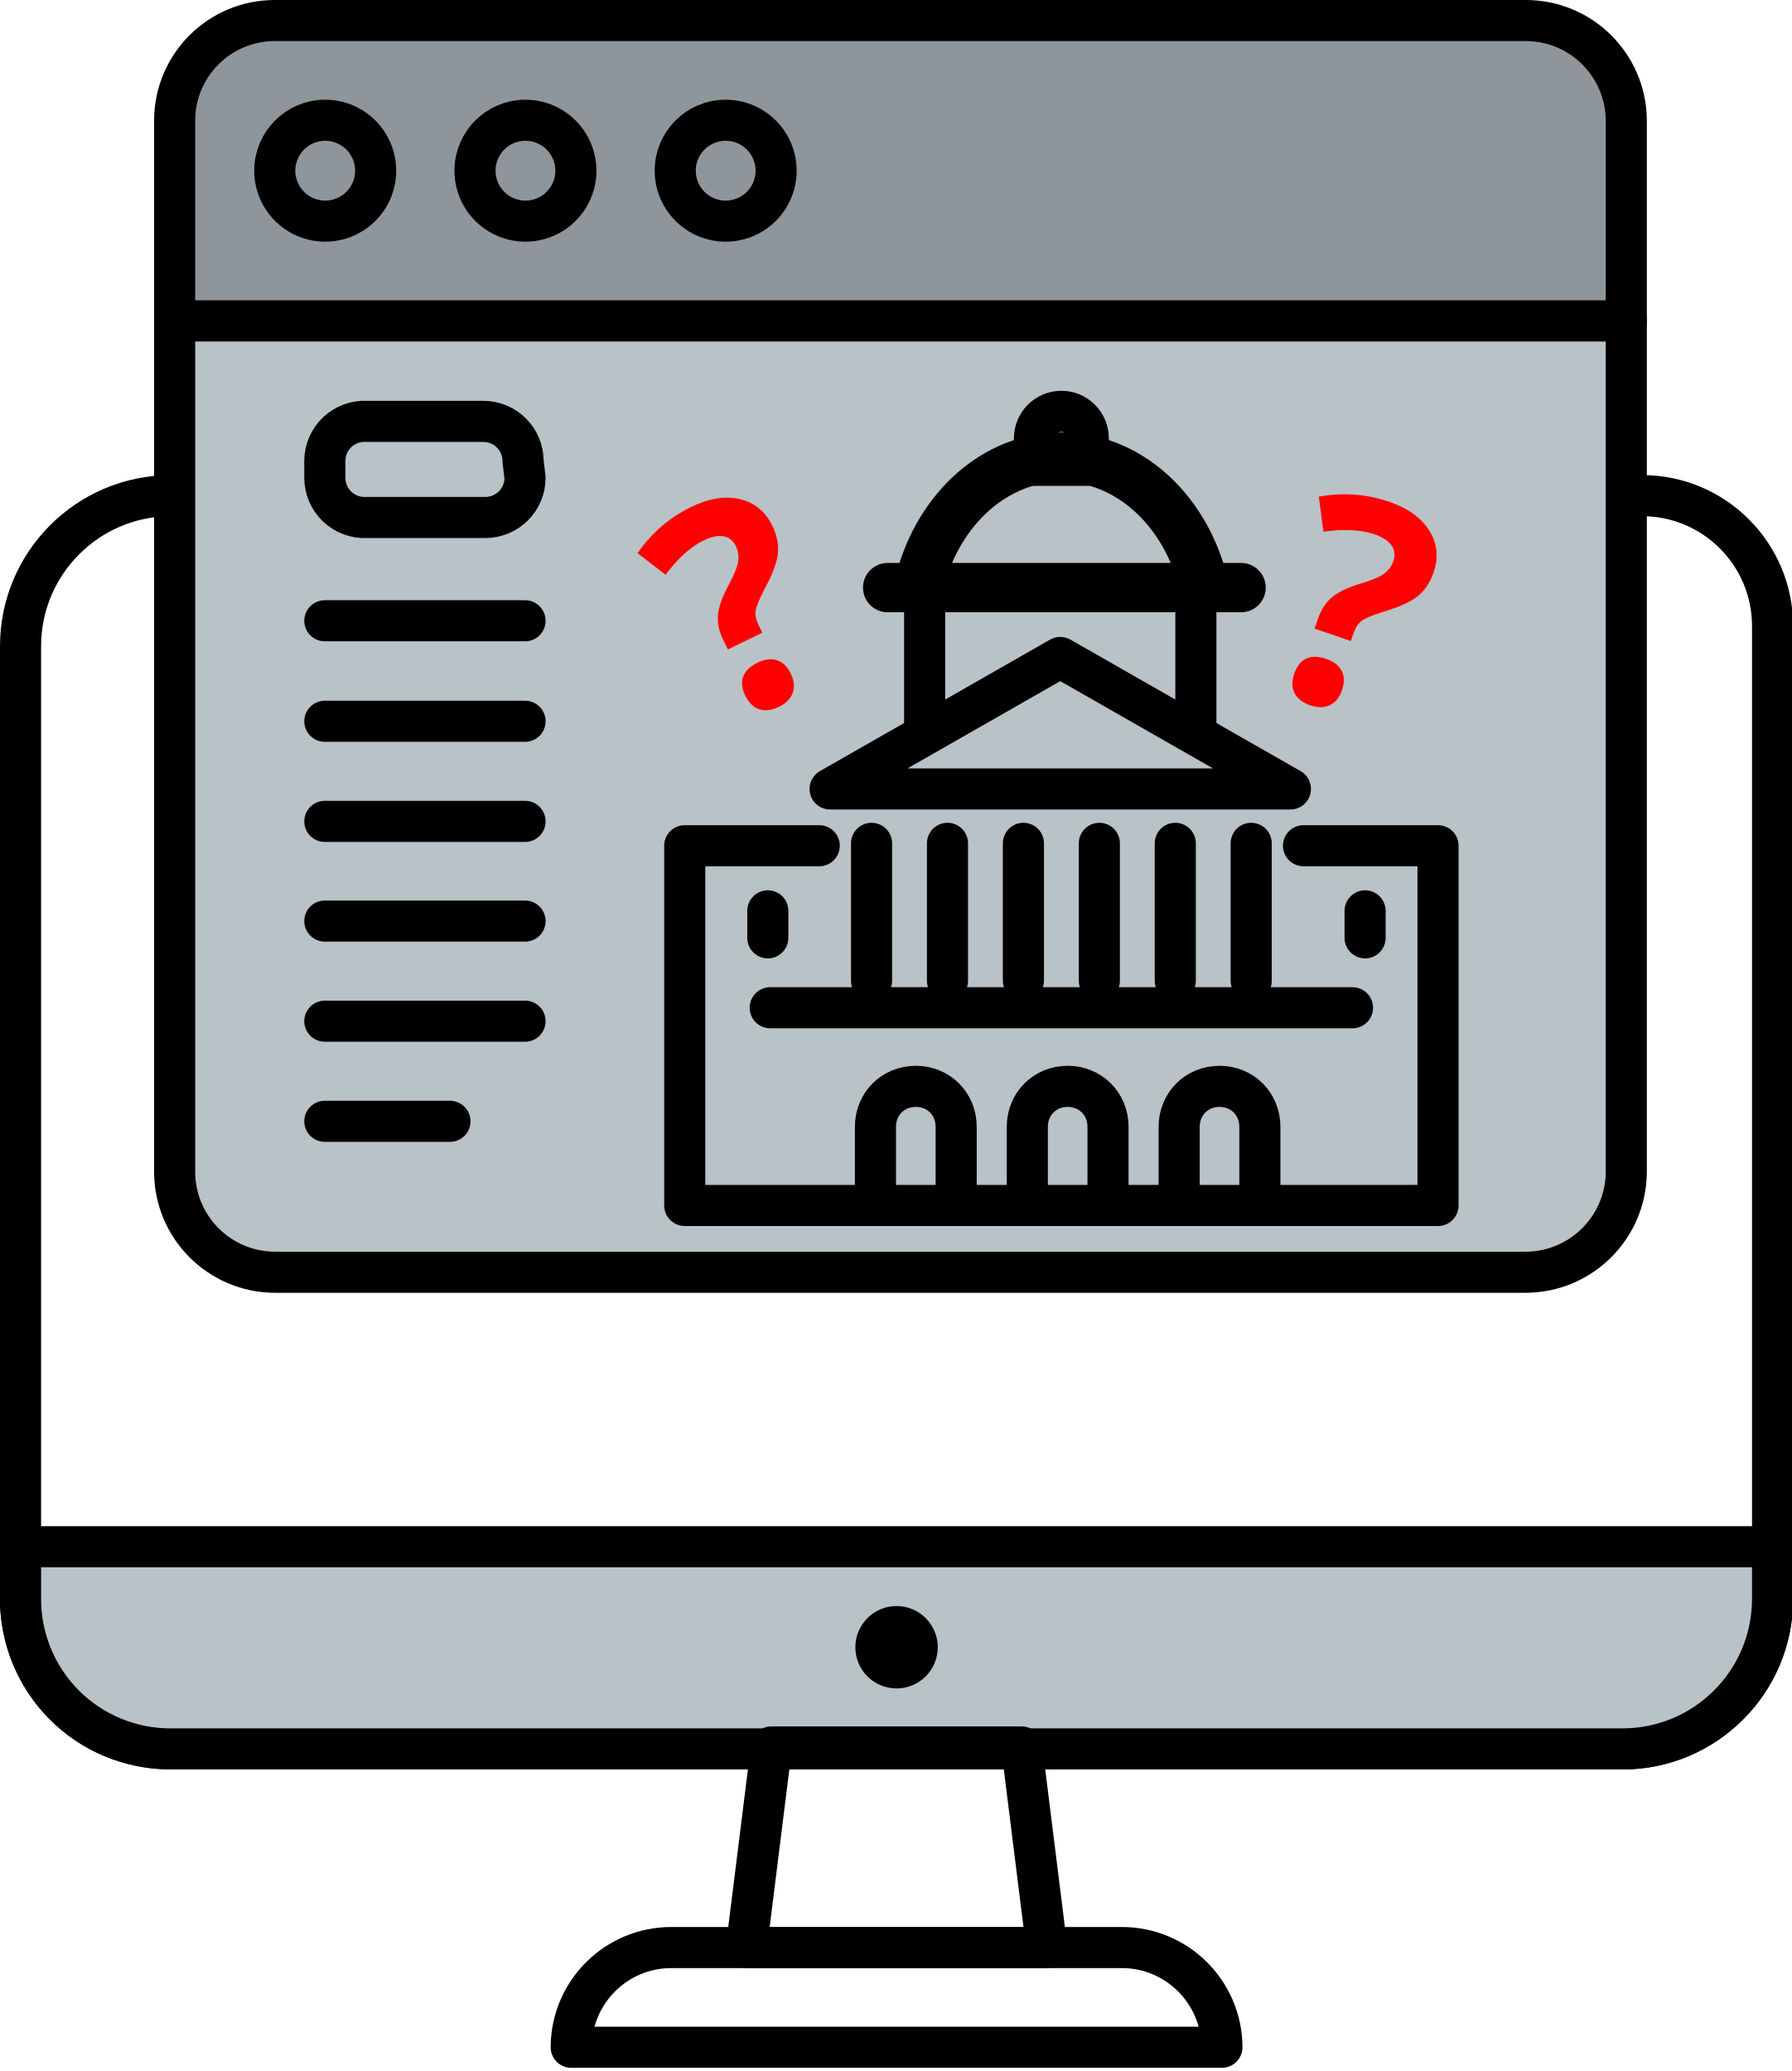
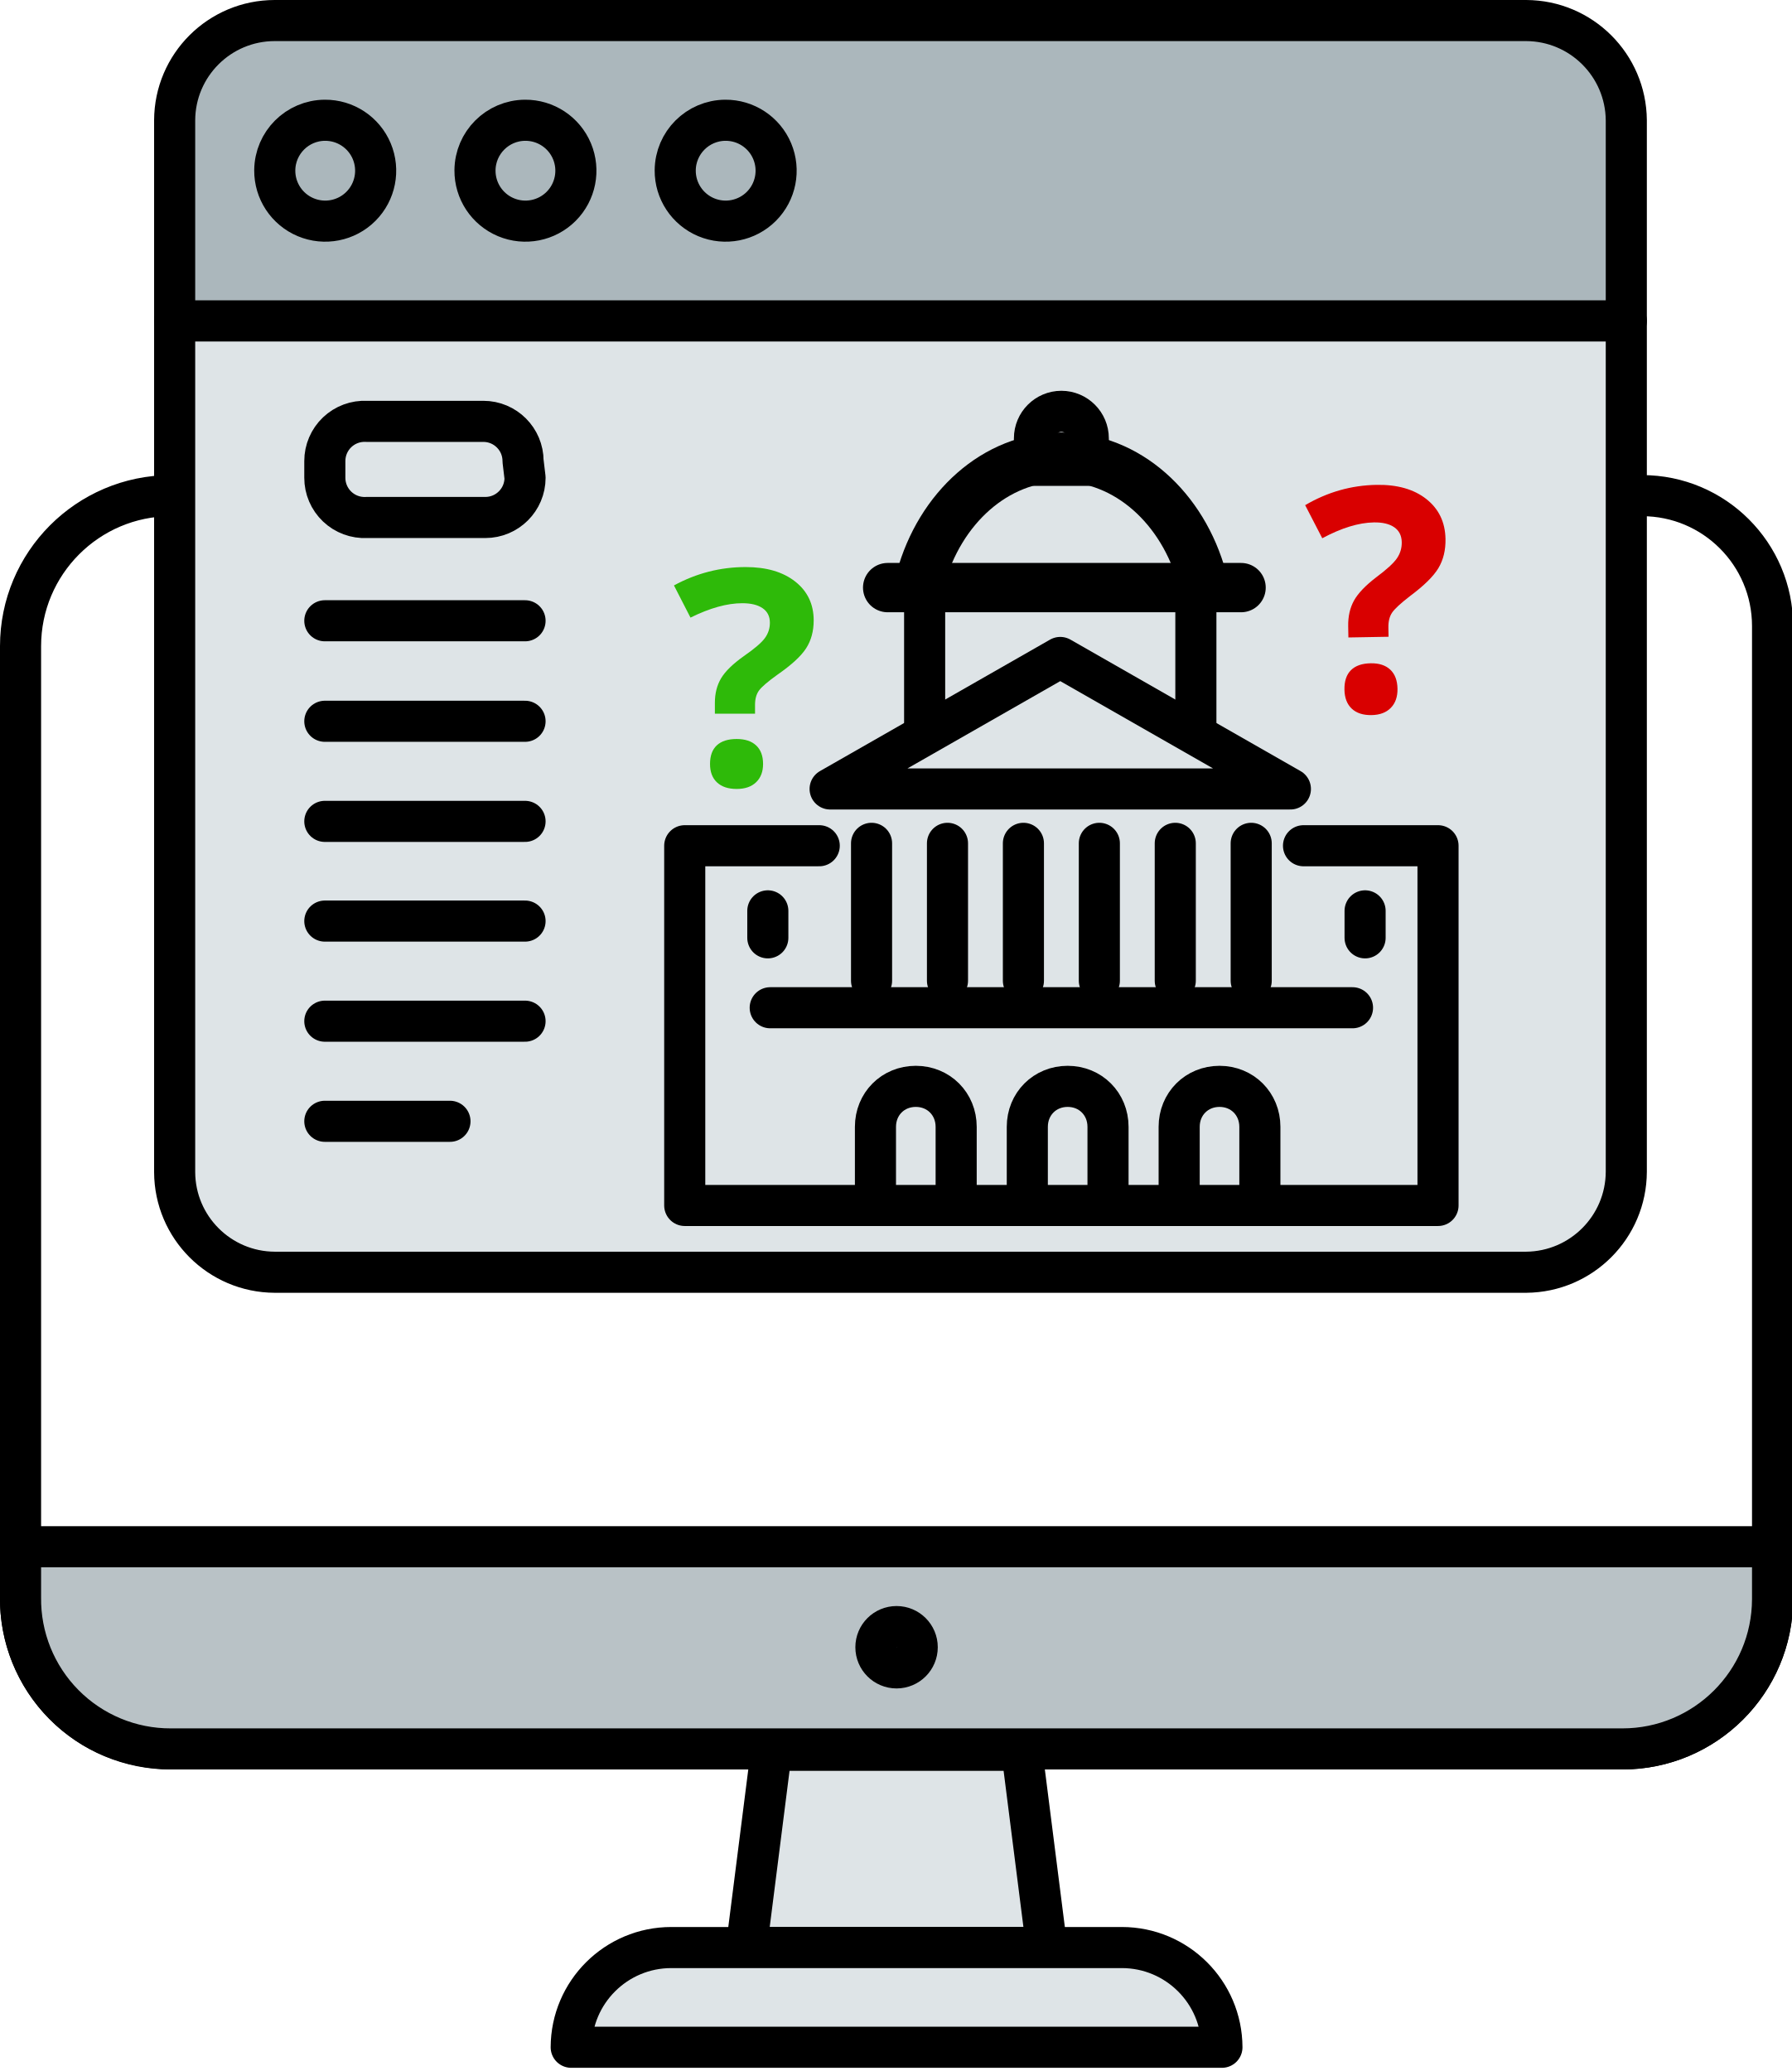
<svg xmlns="http://www.w3.org/2000/svg" width="218px" height="252px" viewBox="0 0 218 252" version="1.1">
  <g id="Modul-1" stroke="none" stroke-width="1" fill="none" fill-rule="evenodd">
    <g id="Modul-Icon" transform="translate(2, 2)">
      <path d="M213.666,192.54 C213.666,202.631 205.486,210.811 195.394,210.811 L19.184,210.811 C15.601,210.811 12.037,209.908 9.011,207.988 C3.554,204.523 0.42,198.557 0.5,192.298 L0.5,76.63 C0.5,66.531 8.675,58.337 18.773,58.31 L36.562,58.31 L197.792,58.31 C206.56,58.31 213.666,65.417 213.666,74.184 L213.666,192.298 L213.666,186.208 L213.666,165.423" id="Stroke-1" stroke="#000000" stroke-width="5" stroke-linecap="round" stroke-linejoin="round" />
      <path d="M195.395,210.81 C205.466,210.81 213.639,202.66 213.666,192.587 L213.666,186.207 L0.499,186.207 L0.499,192.346 C0.438,197.229 2.336,201.934 5.771,205.405 C9.207,208.876 13.891,210.824 18.774,210.81 L195.395,210.81 Z" id="Stroke-3" stroke="#000000" stroke-width="5" fill="#B9C2C6" stroke-linecap="round" stroke-linejoin="round" />
-       <polygon id="Stroke-5" stroke="#000000" stroke-width="5" stroke-linecap="round" stroke-linejoin="round" points="125.356 234.978 88.813 234.978 91.859 210.569 122.31 210.569" />
-       <path d="M146.671,247.111 L67.497,247.111 C67.524,240.403 72.969,234.978 79.678,234.978 L134.49,234.978 C141.199,234.978 146.645,240.403 146.671,247.111 Z" id="Stroke-7" stroke="#000000" stroke-width="5" stroke-linecap="round" stroke-linejoin="round" />
-       <path d="M195.87,140.578 C195.845,147.302 190.414,152.754 183.689,152.807 L31.431,152.807 C24.715,152.78 19.276,147.342 19.25,140.626 L19.25,37.042 L195.87,37.042 L195.87,140.578 Z" id="Fill-9" fill="#B9C2C6" />
+       <polygon id="Stroke-5" stroke="#000000" stroke-width="5" fill="#DEE4E7" stroke-linecap="round" stroke-linejoin="round" points="125.356 234.978 88.813 234.978 91.859 210.978 122.31 210.978" />
+       <path d="M146.671,247.111 L67.497,247.111 C67.524,240.403 72.969,234.978 79.678,234.978 L134.49,234.978 C141.199,234.978 146.645,240.403 146.671,247.111 Z" id="Stroke-7" stroke="#000000" stroke-width="5" fill="#DEE4E7" stroke-linecap="round" stroke-linejoin="round" />
+       <path d="M195.87,140.578 C195.845,147.302 190.414,152.754 183.689,152.807 L31.431,152.807 C24.715,152.78 19.276,147.342 19.25,140.626 L19.25,37.042 L195.87,37.042 L195.87,140.578 Z" id="Fill-9" fill="#DEE4E7" />
      <g id="BH" transform="translate(81, 48)" stroke="#000000" stroke-linecap="round" stroke-linejoin="round">
        <line x1="62.5" y1="39" x2="62.5" y2="21" id="Stroke-1" stroke-width="5" />
        <line x1="29.5" y1="39" x2="29.5" y2="21" id="Stroke-2" stroke-width="5" />
        <polygon id="Stroke-3" stroke-width="5" points="46 30 18 46 74 46" />
        <line x1="25" y1="21.5" x2="68" y2="21.5" id="Stroke-4" stroke-width="6" />
        <g id="Group-35">
          <path d="M49.411,6.62 L42.861,6.62 L42.861,3.333 C42.861,1.525 44.335,0.051 46.136,0.051 C47.937,0.051 49.411,1.525 49.411,3.333 L49.411,6.62 Z" id="Stroke-5" stroke-width="5" />
          <polyline id="Stroke-7" stroke-width="5" points="16.676 52.909 0.311 52.909 0.311 96.681 91.962 96.681 91.962 52.909 75.597 52.909" />
          <path d="M33.335,96.681 L33.335,87.116 C33.335,84.325 31.205,82.188 28.425,82.188 C25.639,82.188 23.515,84.325 23.515,87.116 L23.515,96.681" id="Stroke-9" stroke-width="5" />
          <path d="M51.811,96.681 L51.811,87.116 C51.811,84.325 49.682,82.188 46.901,82.188 C44.12,82.188 41.991,84.325 41.991,87.116 L41.991,96.681" id="Stroke-11" stroke-width="5" />
          <path d="M70.287,96.681 L70.287,87.116 C70.287,84.325 68.158,82.188 65.377,82.188 C62.596,82.188 60.467,84.325 60.467,87.116 L60.467,96.681" id="Stroke-13" stroke-width="5" />
          <line x1="10.42" y1="60.833" x2="10.42" y2="64.116" id="Stroke-15" stroke-width="5" />
          <line x1="83.089" y1="60.833" x2="83.089" y2="64.116" id="Stroke-17" stroke-width="5" />
          <line x1="10.711" y1="72.623" x2="81.558" y2="72.623" id="Stroke-19" stroke-width="5" />
          <line x1="23.041" y1="52.617" x2="23.041" y2="69.336" id="Stroke-21" stroke-width="5" />
          <line x1="32.279" y1="52.617" x2="32.279" y2="69.336" id="Stroke-23" stroke-width="5" />
          <line x1="41.517" y1="52.617" x2="41.517" y2="69.336" id="Stroke-25" stroke-width="5" />
          <line x1="69.232" y1="52.617" x2="69.232" y2="69.336" id="Stroke-27" stroke-width="5" />
          <line x1="59.994" y1="52.617" x2="59.994" y2="69.336" id="Stroke-29" stroke-width="5" />
          <line x1="50.756" y1="52.617" x2="50.756" y2="69.336" id="Stroke-31" stroke-width="5" />
          <path d="M29.002,20.404 C31.339,11.826 38.129,5.623 46.134,5.623 C54.148,5.623 60.938,11.826 63.271,20.404" id="Stroke-33" stroke-width="6" />
        </g>
      </g>
      <path d="M195.87,140.578 C195.845,147.302 190.414,152.754 183.689,152.807 L31.431,152.807 C24.715,152.78 19.276,147.342 19.25,140.626 L19.25,37.042 L195.87,37.042 L195.87,140.578 Z" id="Stroke-11" stroke="#000000" stroke-width="5" stroke-linecap="round" stroke-linejoin="round" />
-       <path d="M195.87,37.042 L19.25,37.042 L19.25,12.632 C19.276,5.924 24.723,0.5 31.431,0.5 L183.689,0.5 C190.388,0.526 195.817,5.935 195.87,12.632 L195.87,36.8 L195.87,37.042 Z" id="Fill-13" fill="#8F969B" />
+       <path d="M195.87,37.042 L19.25,37.042 L19.25,12.632 C19.276,5.924 24.723,0.5 31.431,0.5 L183.689,0.5 C190.388,0.526 195.817,5.935 195.87,12.632 L195.87,36.8 L195.87,37.042 Z" id="Fill-13" fill="#ABB7BC" />
      <path d="M195.87,37.042 L19.25,37.042 L19.25,12.632 C19.276,5.924 24.723,0.5 31.431,0.5 L183.689,0.5 C190.388,0.526 195.817,5.935 195.87,12.632 L195.87,36.8 L195.87,37.042 Z" id="Stroke-15" stroke="#000000" stroke-width="5" stroke-linecap="round" stroke-linejoin="round" />
      <path d="M37.521,12.633 C40.012,12.613 42.268,14.101 43.231,16.399 C44.194,18.698 43.671,21.349 41.91,23.111 C40.148,24.873 37.496,25.395 35.198,24.433 C32.899,23.471 31.411,21.215 31.43,18.723 C31.457,15.37 34.168,12.659 37.521,12.633 Z" id="Stroke-17" stroke="#000000" stroke-width="5" stroke-linecap="round" stroke-linejoin="round" />
      <path d="M61.882,12.633 C64.373,12.613 66.63,14.101 67.592,16.399 C68.555,18.698 68.032,21.349 66.271,23.111 C64.509,24.873 61.857,25.395 59.559,24.433 C57.26,23.471 55.772,21.215 55.791,18.723 C55.818,15.37 58.529,12.659 61.882,12.633 Z" id="Stroke-19" stroke="#000000" stroke-width="5" stroke-linecap="round" stroke-linejoin="round" />
      <path d="M86.244,12.633 C88.735,12.613 90.992,14.101 91.954,16.399 C92.917,18.698 92.394,21.349 90.633,23.111 C88.871,24.873 86.219,25.395 83.921,24.433 C81.623,23.471 80.134,21.215 80.153,18.723 C80.18,15.37 82.891,12.659 86.244,12.633 Z" id="Stroke-21" stroke="#000000" stroke-width="5" stroke-linecap="round" stroke-linejoin="round" />
      <path d="M61.882,56.135 C61.882,58.804 59.718,60.968 57.048,60.968 L42.596,60.968 C41.273,61.035 39.98,60.555 39.021,59.641 C38.061,58.727 37.519,57.46 37.521,56.135 L37.521,54.105 C37.519,52.78 38.061,51.512 39.021,50.598 C39.98,49.685 41.273,49.205 42.596,49.271 L56.807,49.271 C59.476,49.271 61.64,51.435 61.64,54.105 L61.882,56.135 Z" id="Stroke-35" stroke="#000000" stroke-width="5" stroke-linecap="round" stroke-linejoin="round" />
      <line x1="37.521" y1="73.536" x2="61.882" y2="73.536" id="Stroke-39" stroke="#000000" stroke-width="5" stroke-linecap="round" stroke-linejoin="round" />
      <line x1="37.521" y1="85.765" x2="61.882" y2="85.765" id="Stroke-41" stroke="#000000" stroke-width="5" stroke-linecap="round" stroke-linejoin="round" />
      <line x1="37.521" y1="97.945" x2="61.882" y2="97.945" id="Stroke-43" stroke="#000000" stroke-width="5" stroke-linecap="round" stroke-linejoin="round" />
      <line x1="37.521" y1="110.078" x2="61.882" y2="110.078" id="Stroke-45" stroke="#000000" stroke-width="5" stroke-linecap="round" stroke-linejoin="round" />
      <line x1="37.521" y1="122.258" x2="61.882" y2="122.258" id="Stroke-47" stroke="#000000" stroke-width="5" stroke-linecap="round" stroke-linejoin="round" />
      <line x1="37.521" y1="134.44" x2="52.747" y2="134.44" id="Stroke-49" stroke="#000000" stroke-width="5" stroke-linecap="round" stroke-linejoin="round" />
      <path d="M107.084,200.95 C108.472,200.95 109.598,199.825 109.598,198.436 C109.598,197.049 108.472,195.923 107.084,195.923 C105.695,195.923 104.57,197.049 104.57,198.436 C104.57,199.825 105.695,200.95 107.084,200.95 Z" id="Stroke-51" stroke="#000000" stroke-width="5" stroke-linecap="round" stroke-linejoin="round" />
    </g>
-     <path d="M165.815,77.814 L165.815,76.759 C165.815,76.056 165.965,75.487 166.263,75.054 C166.562,74.62 167.274,73.987 168.399,73.155 C170.04,71.983 171.153,70.929 171.739,69.991 C172.325,69.054 172.618,67.941 172.618,66.651 C172.618,64.718 171.906,63.171 170.482,62.011 C169.058,60.851 167.139,60.271 164.725,60.271 C161.796,60.271 159.024,61.003 156.411,62.468 L156.411,62.468 L158.327,66.317 C160.577,65.169 162.581,64.595 164.339,64.595 C165.346,64.595 166.132,64.794 166.694,65.192 C167.257,65.591 167.538,66.171 167.538,66.933 C167.538,67.612 167.342,68.228 166.949,68.778 C166.556,69.329 165.745,70.044 164.514,70.923 C163.237,71.86 162.358,72.745 161.878,73.577 C161.397,74.409 161.157,75.388 161.157,76.513 L161.157,76.513 L161.157,77.814 L165.815,77.814 Z M163.688,86.814 C164.649,86.814 165.399,86.547 165.938,86.014 C166.477,85.481 166.747,84.751 166.747,83.825 C166.747,82.864 166.48,82.126 165.947,81.61 C165.414,81.095 164.661,80.837 163.688,80.837 C162.68,80.837 161.913,81.089 161.386,81.593 C160.858,82.097 160.595,82.841 160.595,83.825 C160.595,84.775 160.864,85.51 161.403,86.031 C161.942,86.553 162.704,86.814 163.688,86.814 Z" id="?" fill="#FF0000" fill-rule="nonzero" transform="translate(164.5144, 73.54209) rotate(19) translate(-164.5144, -73.54209) " />
-     <path d="M91.006,77.986 L91.006,76.932 C91.006,76.228 91.156,75.66 91.454,75.226 C91.753,74.793 92.465,74.16 93.59,73.328 C95.231,72.156 96.344,71.101 96.93,70.164 C97.516,69.226 97.809,68.113 97.809,66.824 C97.809,64.891 97.097,63.344 95.673,62.184 C94.249,61.023 92.33,60.443 89.916,60.443 C86.987,60.443 84.215,61.176 81.602,62.641 L81.602,62.641 L83.518,66.49 C85.768,65.342 87.772,64.768 89.53,64.768 C90.537,64.768 91.323,64.967 91.885,65.365 C92.448,65.764 92.729,66.344 92.729,67.105 C92.729,67.785 92.533,68.4 92.14,68.951 C91.747,69.502 90.936,70.217 89.705,71.096 C88.428,72.033 87.549,72.918 87.069,73.75 C86.588,74.582 86.348,75.56 86.348,76.685 L86.348,76.685 L86.348,77.986 L91.006,77.986 Z M88.879,86.986 C89.84,86.986 90.59,86.72 91.129,86.186 C91.668,85.653 91.938,84.924 91.938,83.998 C91.938,83.037 91.671,82.299 91.138,81.783 C90.605,81.268 89.852,81.01 88.879,81.01 C87.871,81.01 87.104,81.262 86.576,81.766 C86.049,82.269 85.785,83.014 85.785,83.998 C85.785,84.947 86.055,85.683 86.594,86.204 C87.133,86.726 87.895,86.986 88.879,86.986 Z" id="?" fill="#FF0000" fill-rule="nonzero" transform="translate(89.7054, 73.71477) rotate(-26) translate(-89.7054, -73.71477) " />
+     <path d="M168.864,77.506 L168.864,76.393 C168.864,75.652 169.021,75.052 169.335,74.595 C169.648,74.137 170.395,73.47 171.575,72.592 C173.296,71.356 174.463,70.243 175.078,69.254 C175.693,68.265 176,67.091 176,65.731 C176,63.691 175.253,62.06 173.76,60.836 C172.266,59.612 170.253,59 167.721,59 C164.648,59 161.741,59.773 159,61.318 L159,61.318 L161.01,65.379 C163.37,64.167 165.472,63.562 167.316,63.562 C168.373,63.562 169.196,63.772 169.786,64.192 C170.376,64.612 170.671,65.224 170.671,66.028 C170.671,66.745 170.465,67.394 170.054,67.975 C169.642,68.556 168.791,69.31 167.5,70.237 C166.16,71.226 165.238,72.159 164.734,73.037 C164.23,73.915 163.978,74.947 163.978,76.134 L163.978,76.134 L163.978,77.506 L168.864,77.506 Z M166.633,87 C167.641,87 168.428,86.719 168.993,86.156 C169.559,85.594 169.842,84.824 169.842,83.848 C169.842,82.834 169.562,82.055 169.003,81.511 C168.443,80.967 167.654,80.695 166.633,80.695 C165.576,80.695 164.771,80.961 164.218,81.493 C163.665,82.024 163.388,82.809 163.388,83.848 C163.388,84.849 163.671,85.625 164.236,86.175 C164.802,86.725 165.601,87 166.633,87 Z" id="?" fill="#D90000" fill-rule="nonzero" transform="translate(167.5, 73) rotate(-1) translate(-167.5, -73) " />
+     <path d="M91.864,86.845 L91.864,85.772 C91.864,85.057 92.021,84.479 92.335,84.038 C92.648,83.597 93.395,82.953 94.575,82.107 C96.296,80.915 97.463,79.842 98.078,78.888 C98.693,77.934 99,76.802 99,75.491 C99,73.524 98.253,71.95 96.76,70.77 C95.266,69.59 93.253,69 90.721,69 C87.648,69 84.741,69.745 82,71.235 L82,71.235 L84.01,75.151 C86.37,73.983 88.472,73.399 90.316,73.399 C91.373,73.399 92.196,73.601 92.786,74.007 C93.376,74.412 93.671,75.002 93.671,75.777 C93.671,76.468 93.465,77.094 93.054,77.654 C92.642,78.215 91.791,78.942 90.5,79.836 C89.16,80.789 88.238,81.689 87.734,82.536 C87.23,83.382 86.978,84.377 86.978,85.522 L86.978,85.522 L86.978,86.845 L91.864,86.845 Z M89.633,96 C90.641,96 91.428,95.729 91.993,95.186 C92.559,94.644 92.842,93.902 92.842,92.96 C92.842,91.983 92.562,91.232 92.003,90.707 C91.443,90.183 90.654,89.921 89.633,89.921 C88.576,89.921 87.771,90.177 87.218,90.689 C86.665,91.202 86.388,91.959 86.388,92.96 C86.388,93.926 86.671,94.674 87.236,95.204 C87.802,95.735 88.601,96 89.633,96 Z" id="?" fill="#2EBA09" fill-rule="nonzero" />
  </g>
</svg>
